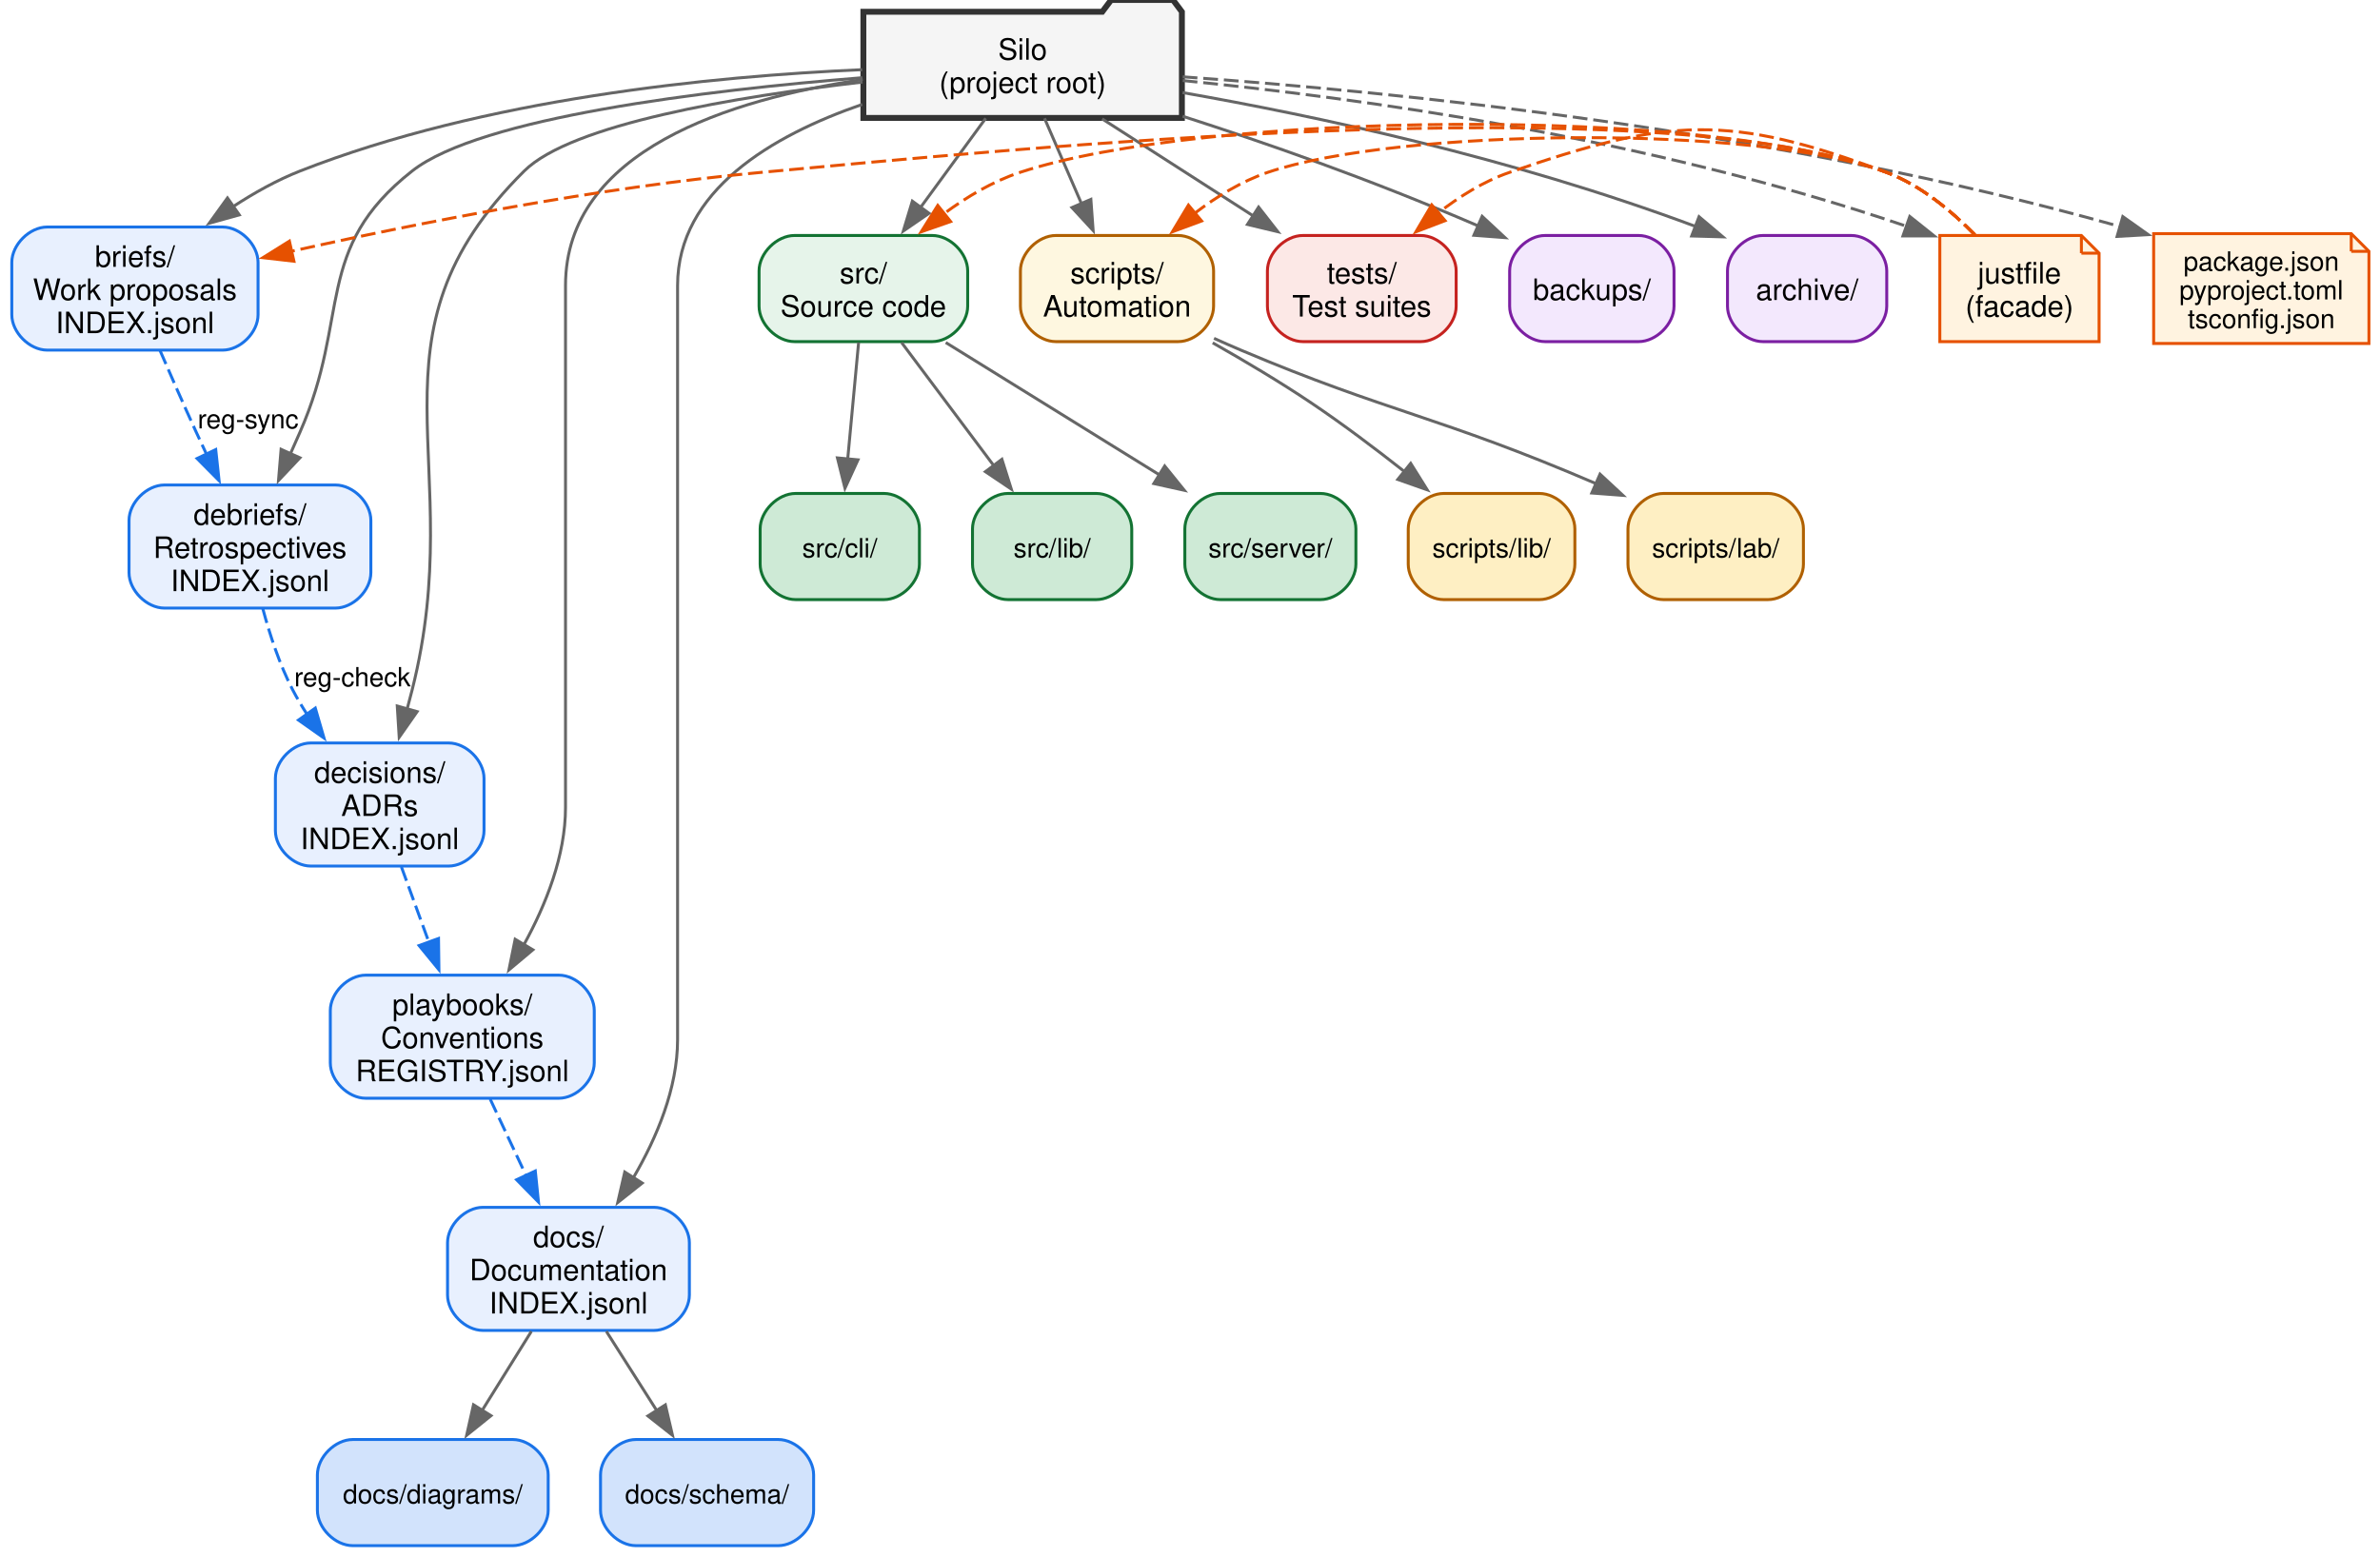
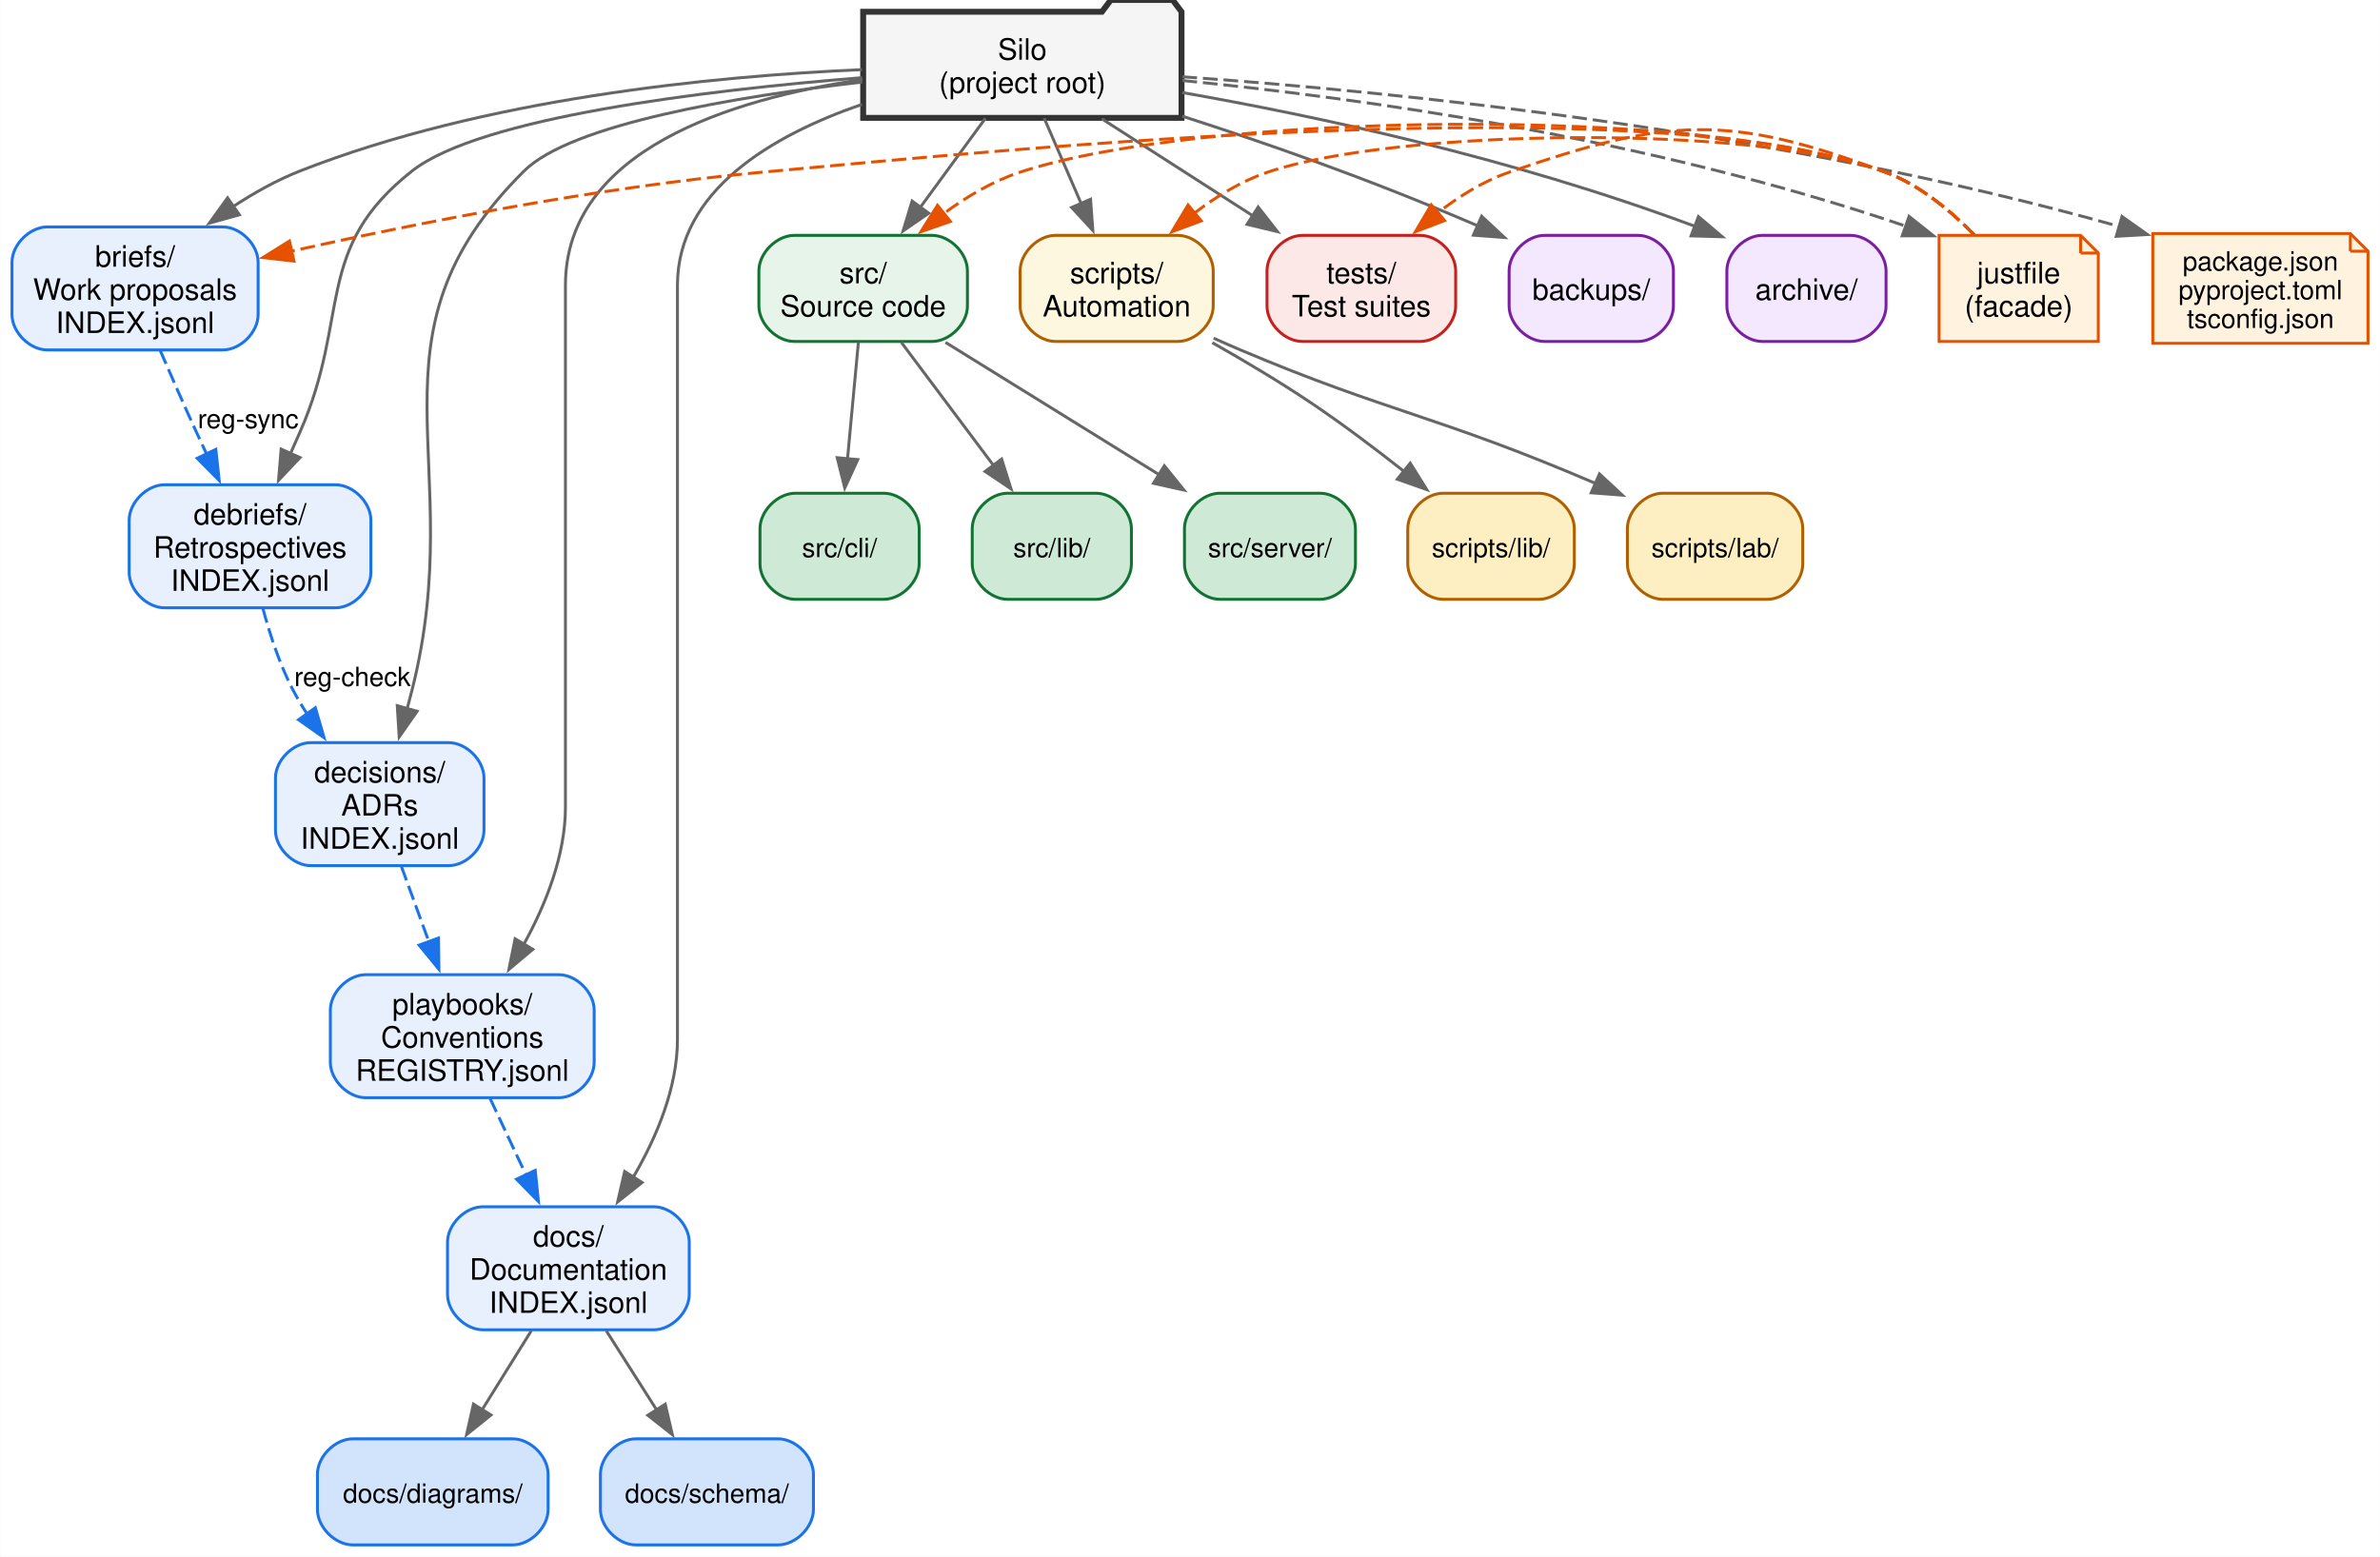
- <svg xmlns="http://www.w3.org/2000/svg" width="807pt" height="528pt" viewBox="0.00 0.00 807.00 528.00">
+ <svg xmlns="http://www.w3.org/2000/svg" width="807pt" height="528pt" viewBox="0.00 0.00 807.25 528.25">
  <g id="graph0" class="graph" transform="scale(1 1) rotate(0) translate(4 524.25)">
    <polygon fill="white" stroke="none" points="-4,4 -4,-524.25 803.25,-524.25 803.25,4 -4,4" />
    <g id="node1" class="node">
      <polygon fill="#f5f5f5" stroke="#333333" stroke-width="2" points="396.75,-520.25 393.75,-524.25 372.75,-524.25 369.75,-520.25 288.75,-520.25 288.75,-484.25 396.75,-484.25 396.75,-520.25" />
-       <text xml:space="preserve" text-anchor="middle" x="342.75" y="-504" font-family="Helvetica,sans-Serif" font-size="10.00">Silo</text>
-       <text xml:space="preserve" text-anchor="middle" x="342.75" y="-492.75" font-family="Helvetica,sans-Serif" font-size="10.00">(project root)</text>
+       <text text-anchor="middle" x="342.75" y="-504" font-family="Helvetica,sans-Serif" font-size="10.00">Silo</text>
+       <text text-anchor="middle" x="342.75" y="-492.75" font-family="Helvetica,sans-Serif" font-size="10.00">(project root)</text>
    </g>
    <g id="node2" class="node">
      <path fill="#e8f0fe" stroke="#1a73e8" d="M71.5,-447.25C71.5,-447.25 12,-447.25 12,-447.25 6,-447.25 0,-441.25 0,-435.25 0,-435.25 0,-417.5 0,-417.5 0,-411.5 6,-405.5 12,-405.5 12,-405.5 71.5,-405.5 71.5,-405.5 77.5,-405.5 83.5,-411.5 83.5,-417.5 83.5,-417.5 83.5,-435.25 83.5,-435.25 83.5,-441.25 77.5,-447.25 71.5,-447.25" />
-       <text xml:space="preserve" text-anchor="middle" x="41.75" y="-433.75" font-family="Helvetica,sans-Serif" font-size="10.00">briefs/</text>
-       <text xml:space="preserve" text-anchor="middle" x="41.75" y="-422.5" font-family="Helvetica,sans-Serif" font-size="10.00">Work proposals</text>
-       <text xml:space="preserve" text-anchor="middle" x="41.75" y="-411.25" font-family="Helvetica,sans-Serif" font-size="10.00">INDEX.jsonl</text>
+       <text text-anchor="middle" x="41.75" y="-433.75" font-family="Helvetica,sans-Serif" font-size="10.00">briefs/</text>
+       <text text-anchor="middle" x="41.75" y="-422.5" font-family="Helvetica,sans-Serif" font-size="10.00">Work proposals</text>
+       <text text-anchor="middle" x="41.75" y="-411.25" font-family="Helvetica,sans-Serif" font-size="10.00">INDEX.jsonl</text>
    </g>
    <g id="edge1" class="edge">
      <path fill="none" stroke="#666666" d="M288.36,-500.62C237.47,-498.4 160.14,-490.76 97.75,-466.25 89.95,-463.19 82.18,-458.84 75.02,-454.16" />
      <polygon fill="#666666" stroke="#666666" points="77.14,-451.37 66.93,-448.52 73.13,-457.11 77.14,-451.37" />
    </g>
    <g id="node3" class="node">
      <path fill="#e8f0fe" stroke="#1a73e8" d="M109.75,-359.75C109.75,-359.75 51.75,-359.75 51.75,-359.75 45.75,-359.75 39.75,-353.75 39.75,-347.75 39.75,-347.75 39.75,-330 39.75,-330 39.75,-324 45.75,-318 51.75,-318 51.75,-318 109.75,-318 109.75,-318 115.75,-318 121.75,-324 121.75,-330 121.75,-330 121.75,-347.75 121.75,-347.75 121.75,-353.75 115.75,-359.75 109.75,-359.75" />
-       <text xml:space="preserve" text-anchor="middle" x="80.75" y="-346.25" font-family="Helvetica,sans-Serif" font-size="10.00">debriefs/</text>
-       <text xml:space="preserve" text-anchor="middle" x="80.75" y="-335" font-family="Helvetica,sans-Serif" font-size="10.00">Retrospectives</text>
-       <text xml:space="preserve" text-anchor="middle" x="80.75" y="-323.75" font-family="Helvetica,sans-Serif" font-size="10.00">INDEX.jsonl</text>
+       <text text-anchor="middle" x="80.75" y="-346.25" font-family="Helvetica,sans-Serif" font-size="10.00">debriefs/</text>
+       <text text-anchor="middle" x="80.75" y="-335" font-family="Helvetica,sans-Serif" font-size="10.00">Retrospectives</text>
+       <text text-anchor="middle" x="80.75" y="-323.75" font-family="Helvetica,sans-Serif" font-size="10.00">INDEX.jsonl</text>
    </g>
    <g id="edge2" class="edge">
      <path fill="none" stroke="#666666" d="M288.41,-497.9C235.21,-493.61 158.89,-484.44 135.75,-466.25 102.1,-439.79 114.96,-416.94 97.75,-377.75 96.67,-375.3 95.55,-372.76 94.42,-370.22" />
      <polygon fill="#666666" stroke="#666666" points="97.7,-368.98 90.43,-361.28 91.31,-371.84 97.7,-368.98" />
    </g>
    <g id="node4" class="node">
      <path fill="#e8f0fe" stroke="#1a73e8" d="M148.12,-272.25C148.12,-272.25 101.38,-272.25 101.38,-272.25 95.38,-272.25 89.38,-266.25 89.38,-260.25 89.38,-260.25 89.38,-242.5 89.38,-242.5 89.38,-236.5 95.38,-230.5 101.38,-230.5 101.38,-230.5 148.12,-230.5 148.12,-230.5 154.12,-230.5 160.12,-236.5 160.12,-242.5 160.12,-242.5 160.12,-260.25 160.12,-260.25 160.12,-266.25 154.12,-272.25 148.12,-272.25" />
-       <text xml:space="preserve" text-anchor="middle" x="124.75" y="-258.75" font-family="Helvetica,sans-Serif" font-size="10.00">decisions/</text>
-       <text xml:space="preserve" text-anchor="middle" x="124.75" y="-247.5" font-family="Helvetica,sans-Serif" font-size="10.00">ADRs</text>
-       <text xml:space="preserve" text-anchor="middle" x="124.75" y="-236.25" font-family="Helvetica,sans-Serif" font-size="10.00">INDEX.jsonl</text>
+       <text text-anchor="middle" x="124.75" y="-258.75" font-family="Helvetica,sans-Serif" font-size="10.00">decisions/</text>
+       <text text-anchor="middle" x="124.75" y="-247.5" font-family="Helvetica,sans-Serif" font-size="10.00">ADRs</text>
+       <text text-anchor="middle" x="124.75" y="-236.25" font-family="Helvetica,sans-Serif" font-size="10.00">INDEX.jsonl</text>
    </g>
    <g id="edge3" class="edge">
      <path fill="none" stroke="#666666" d="M288.46,-496.41C245.35,-491.43 189.76,-482.13 173.75,-466.25 116.93,-409.9 155.37,-367.83 135.75,-290.25 135.21,-288.11 134.63,-285.91 134.03,-283.69" />
      <polygon fill="#666666" stroke="#666666" points="137.44,-282.88 131.36,-274.2 130.7,-284.78 137.44,-282.88" />
    </g>
    <g id="node5" class="node">
      <path fill="#e8f0fe" stroke="#1a73e8" d="M185.5,-193.5C185.5,-193.5 120,-193.5 120,-193.5 114,-193.5 108,-187.5 108,-181.5 108,-181.5 108,-163.75 108,-163.75 108,-157.75 114,-151.75 120,-151.75 120,-151.75 185.5,-151.75 185.5,-151.75 191.5,-151.75 197.5,-157.75 197.5,-163.75 197.5,-163.75 197.5,-181.5 197.5,-181.5 197.5,-187.5 191.5,-193.5 185.5,-193.5" />
-       <text xml:space="preserve" text-anchor="middle" x="152.75" y="-180" font-family="Helvetica,sans-Serif" font-size="10.00">playbooks/</text>
-       <text xml:space="preserve" text-anchor="middle" x="152.75" y="-168.75" font-family="Helvetica,sans-Serif" font-size="10.00">Conventions</text>
-       <text xml:space="preserve" text-anchor="middle" x="152.75" y="-157.5" font-family="Helvetica,sans-Serif" font-size="10.00">REGISTRY.jsonl</text>
+       <text text-anchor="middle" x="152.75" y="-180" font-family="Helvetica,sans-Serif" font-size="10.00">playbooks/</text>
+       <text text-anchor="middle" x="152.75" y="-168.75" font-family="Helvetica,sans-Serif" font-size="10.00">Conventions</text>
+       <text text-anchor="middle" x="152.75" y="-157.5" font-family="Helvetica,sans-Serif" font-size="10.00">REGISTRY.jsonl</text>
    </g>
    <g id="edge4" class="edge">
      <path fill="none" stroke="#666666" d="M288.54,-497.28C243.84,-490.69 187.75,-473.28 187.75,-427.38 187.75,-427.38 187.75,-427.38 187.75,-250.38 187.75,-234.04 181.1,-217.36 173.6,-203.75" />
      <polygon fill="#666666" stroke="#666666" points="176.69,-202.1 168.57,-195.29 170.68,-205.67 176.69,-202.1" />
    </g>
    <g id="node6" class="node">
      <path fill="#e8f0fe" stroke="#1a73e8" d="M217.75,-114.75C217.75,-114.75 159.75,-114.75 159.75,-114.75 153.75,-114.75 147.75,-108.75 147.75,-102.75 147.75,-102.75 147.75,-85 147.75,-85 147.75,-79 153.75,-73 159.75,-73 159.75,-73 217.75,-73 217.75,-73 223.75,-73 229.75,-79 229.75,-85 229.75,-85 229.75,-102.75 229.75,-102.75 229.75,-108.75 223.75,-114.75 217.75,-114.75" />
-       <text xml:space="preserve" text-anchor="middle" x="188.75" y="-101.25" font-family="Helvetica,sans-Serif" font-size="10.00">docs/</text>
-       <text xml:space="preserve" text-anchor="middle" x="188.75" y="-90" font-family="Helvetica,sans-Serif" font-size="10.00">Documentation</text>
-       <text xml:space="preserve" text-anchor="middle" x="188.75" y="-78.75" font-family="Helvetica,sans-Serif" font-size="10.00">INDEX.jsonl</text>
+       <text text-anchor="middle" x="188.75" y="-101.25" font-family="Helvetica,sans-Serif" font-size="10.00">docs/</text>
+       <text text-anchor="middle" x="188.75" y="-90" font-family="Helvetica,sans-Serif" font-size="10.00">Documentation</text>
+       <text text-anchor="middle" x="188.75" y="-78.75" font-family="Helvetica,sans-Serif" font-size="10.00">INDEX.jsonl</text>
    </g>
    <g id="edge5" class="edge">
      <path fill="none" stroke="#666666" d="M288.36,-488.84C257.81,-478.3 225.75,-459.57 225.75,-427.38 225.75,-427.38 225.75,-427.38 225.75,-171.62 225.75,-155.12 218.72,-138.43 210.79,-124.84" />
      <polygon fill="#666666" stroke="#666666" points="213.76,-122.98 205.46,-116.39 207.84,-126.72 213.76,-122.98" />
    </g>
    <g id="node9" class="node">
      <path fill="#e6f4ea" stroke="#137333" d="M312.12,-444.38C312.12,-444.38 265.38,-444.38 265.38,-444.38 259.38,-444.38 253.38,-438.38 253.38,-432.38 253.38,-432.38 253.38,-420.38 253.38,-420.38 253.38,-414.38 259.38,-408.38 265.38,-408.38 265.38,-408.38 312.12,-408.38 312.12,-408.38 318.12,-408.38 324.12,-414.38 324.12,-420.38 324.12,-420.38 324.12,-432.38 324.12,-432.38 324.12,-438.38 318.12,-444.38 312.12,-444.38" />
-       <text xml:space="preserve" text-anchor="middle" x="288.75" y="-428.12" font-family="Helvetica,sans-Serif" font-size="10.00">src/</text>
-       <text xml:space="preserve" text-anchor="middle" x="288.75" y="-416.88" font-family="Helvetica,sans-Serif" font-size="10.00">Source code</text>
+       <text text-anchor="middle" x="288.75" y="-428.12" font-family="Helvetica,sans-Serif" font-size="10.00">src/</text>
+       <text text-anchor="middle" x="288.75" y="-416.88" font-family="Helvetica,sans-Serif" font-size="10.00">Source code</text>
    </g>
    <g id="edge6" class="edge">
      <path fill="none" stroke="#666666" d="M330.23,-484.12C323.66,-475.14 315.48,-463.94 308.12,-453.87" />
      <polygon fill="#666666" stroke="#666666" points="311.01,-451.9 302.29,-445.89 305.36,-456.03 311.01,-451.9" />
    </g>
    <g id="node13" class="node">
      <path fill="#fef7e0" stroke="#b06000" d="M395.5,-444.38C395.5,-444.38 354,-444.38 354,-444.38 348,-444.38 342,-438.38 342,-432.38 342,-432.38 342,-420.38 342,-420.38 342,-414.38 348,-408.38 354,-408.38 354,-408.38 395.5,-408.38 395.5,-408.38 401.5,-408.38 407.5,-414.38 407.5,-420.38 407.5,-420.38 407.5,-432.38 407.5,-432.38 407.5,-438.38 401.5,-444.38 395.5,-444.38" />
-       <text xml:space="preserve" text-anchor="middle" x="374.75" y="-428.12" font-family="Helvetica,sans-Serif" font-size="10.00">scripts/</text>
-       <text xml:space="preserve" text-anchor="middle" x="374.75" y="-416.88" font-family="Helvetica,sans-Serif" font-size="10.00">Automation</text>
+       <text text-anchor="middle" x="374.75" y="-428.12" font-family="Helvetica,sans-Serif" font-size="10.00">scripts/</text>
+       <text text-anchor="middle" x="374.75" y="-416.88" font-family="Helvetica,sans-Serif" font-size="10.00">Automation</text>
    </g>
    <g id="edge7" class="edge">
      <path fill="none" stroke="#666666" d="M350.17,-484.12C353.9,-475.51 358.51,-464.86 362.73,-455.12" />
      <polygon fill="#666666" stroke="#666666" points="365.89,-456.63 366.66,-446.06 359.47,-453.85 365.89,-456.63" />
    </g>
    <g id="node16" class="node">
      <path fill="#fce8e6" stroke="#c5221f" d="M477.75,-444.38C477.75,-444.38 437.75,-444.38 437.75,-444.38 431.75,-444.38 425.75,-438.38 425.75,-432.38 425.75,-432.38 425.75,-420.38 425.75,-420.38 425.75,-414.38 431.75,-408.38 437.75,-408.38 437.75,-408.38 477.75,-408.38 477.75,-408.38 483.75,-408.38 489.75,-414.38 489.75,-420.38 489.75,-420.38 489.75,-432.38 489.75,-432.38 489.75,-438.38 483.75,-444.38 477.75,-444.38" />
-       <text xml:space="preserve" text-anchor="middle" x="457.75" y="-428.12" font-family="Helvetica,sans-Serif" font-size="10.00">tests/</text>
-       <text xml:space="preserve" text-anchor="middle" x="457.75" y="-416.88" font-family="Helvetica,sans-Serif" font-size="10.00">Test suites</text>
+       <text text-anchor="middle" x="457.75" y="-428.12" font-family="Helvetica,sans-Serif" font-size="10.00">tests/</text>
+       <text text-anchor="middle" x="457.75" y="-416.88" font-family="Helvetica,sans-Serif" font-size="10.00">Test suites</text>
    </g>
    <g id="edge8" class="edge">
      <path fill="none" stroke="#666666" d="M369.71,-483.93C385.03,-474.09 404.42,-461.63 421.1,-450.92" />
      <polygon fill="#666666" stroke="#666666" points="422.76,-454.01 429.28,-445.66 418.98,-448.12 422.76,-454.01" />
    </g>
    <g id="node17" class="node">
      <path fill="#f3e8fd" stroke="#7b1fa2" d="M551.62,-444.38C551.62,-444.38 519.88,-444.38 519.88,-444.38 513.88,-444.38 507.88,-438.38 507.88,-432.38 507.88,-432.38 507.88,-420.38 507.88,-420.38 507.88,-414.38 513.88,-408.38 519.88,-408.38 519.88,-408.38 551.62,-408.38 551.62,-408.38 557.62,-408.38 563.62,-414.38 563.62,-420.38 563.62,-420.38 563.62,-432.38 563.62,-432.38 563.62,-438.38 557.62,-444.38 551.62,-444.38" />
-       <text xml:space="preserve" text-anchor="middle" x="535.75" y="-422.5" font-family="Helvetica,sans-Serif" font-size="10.00">backups/</text>
+       <text text-anchor="middle" x="535.75" y="-422.5" font-family="Helvetica,sans-Serif" font-size="10.00">backups/</text>
    </g>
    <g id="edge9" class="edge">
      <path fill="none" stroke="#666666" d="M396.99,-484.83C424.88,-475.86 459.44,-463.91 497.43,-447.54" />
      <polygon fill="#666666" stroke="#666666" points="498.56,-450.87 506.31,-443.65 495.75,-444.45 498.56,-450.87" />
    </g>
    <g id="node18" class="node">
      <path fill="#f3e8fd" stroke="#7b1fa2" d="M623.75,-444.38C623.75,-444.38 593.75,-444.38 593.75,-444.38 587.75,-444.38 581.75,-438.38 581.75,-432.38 581.75,-432.38 581.75,-420.38 581.75,-420.38 581.75,-414.38 587.75,-408.38 593.75,-408.38 593.75,-408.38 623.75,-408.38 623.75,-408.38 629.75,-408.38 635.75,-414.38 635.75,-420.38 635.75,-420.38 635.75,-432.38 635.75,-432.38 635.75,-438.38 629.75,-444.38 623.75,-444.38" />
-       <text xml:space="preserve" text-anchor="middle" x="608.75" y="-422.5" font-family="Helvetica,sans-Serif" font-size="10.00">archive/</text>
+       <text text-anchor="middle" x="608.75" y="-422.5" font-family="Helvetica,sans-Serif" font-size="10.00">archive/</text>
    </g>
    <g id="edge10" class="edge">
      <path fill="none" stroke="#666666" d="M396.98,-492.85C441.89,-484.93 507.23,-471.2 570.98,-447.43" />
      <polygon fill="#666666" stroke="#666666" points="572.1,-450.75 580.19,-443.91 569.6,-444.21 572.1,-450.75" />
    </g>
    <g id="node19" class="node">
      <polygon fill="#fff3e0" stroke="#e65100" points="701.75,-444.38 653.75,-444.38 653.75,-408.38 707.75,-408.38 707.75,-438.38 701.75,-444.38" />
      <polyline fill="none" stroke="#e65100" points="701.75,-444.38 701.75,-438.38" />
      <polyline fill="none" stroke="#e65100" points="707.75,-438.38 701.75,-438.38" />
-       <text xml:space="preserve" text-anchor="middle" x="680.75" y="-428.12" font-family="Helvetica,sans-Serif" font-size="10.00">justfile</text>
-       <text xml:space="preserve" text-anchor="middle" x="680.75" y="-416.88" font-family="Helvetica,sans-Serif" font-size="10.00">(facade)</text>
+       <text text-anchor="middle" x="680.75" y="-428.12" font-family="Helvetica,sans-Serif" font-size="10.00">justfile</text>
+       <text text-anchor="middle" x="680.75" y="-416.88" font-family="Helvetica,sans-Serif" font-size="10.00">(facade)</text>
    </g>
    <g id="edge11" class="edge">
      <path fill="none" stroke="#666666" stroke-dasharray="5,2" d="M397.03,-496.93C456.15,-491.05 553.21,-477.96 642.43,-447.52" />
      <polygon fill="#666666" stroke="#666666" points="643.56,-450.83 651.84,-444.22 641.24,-444.23 643.56,-450.83" />
    </g>
    <g id="node20" class="node">
      <polygon fill="#fff3e0" stroke="#e65100" points="793.25,-445 726.25,-445 726.25,-407.75 799.25,-407.75 799.25,-439 793.25,-445" />
      <polyline fill="none" stroke="#e65100" points="793.25,-445 793.25,-439" />
      <polyline fill="none" stroke="#e65100" points="799.25,-439 793.25,-439" />
-       <text xml:space="preserve" text-anchor="middle" x="762.75" y="-432.45" font-family="Helvetica,sans-Serif" font-size="9.00">package.json</text>
-       <text xml:space="preserve" text-anchor="middle" x="762.75" y="-422.7" font-family="Helvetica,sans-Serif" font-size="9.00">pyproject.toml</text>
-       <text xml:space="preserve" text-anchor="middle" x="762.75" y="-412.95" font-family="Helvetica,sans-Serif" font-size="9.00">tsconfig.json</text>
+       <text text-anchor="middle" x="762.75" y="-432.45" font-family="Helvetica,sans-Serif" font-size="9.00">package.json</text>
+       <text text-anchor="middle" x="762.75" y="-422.7" font-family="Helvetica,sans-Serif" font-size="9.00">pyproject.toml</text>
+       <text text-anchor="middle" x="762.75" y="-412.95" font-family="Helvetica,sans-Serif" font-size="9.00">tsconfig.json</text>
    </g>
    <g id="edge12" class="edge">
      <path fill="none" stroke="#666666" stroke-dasharray="5,2" d="M397.02,-498.2C468.47,-493.13 597.77,-480.38 714.95,-447.39" />
      <polygon fill="#666666" stroke="#666666" points="715.79,-450.79 724.43,-444.66 713.85,-444.06 715.79,-450.79" />
    </g>
    <g id="edge20" class="edge">
      <path fill="none" stroke="#1a73e8" stroke-dasharray="5,2" d="M50.26,-405.37C53.95,-396.83 58.36,-386.77 62.5,-377.75 63.63,-375.29 64.82,-372.74 66.02,-370.19" />
      <polygon fill="#1a73e8" stroke="#1a73e8" points="69.15,-371.76 70.29,-361.22 62.83,-368.74 69.15,-371.76" />
-       <text xml:space="preserve" text-anchor="middle" x="80.12" y="-378.95" font-family="Helvetica,sans-Serif" font-size="9.00">reg-sync</text>
+       <text text-anchor="middle" x="80.12" y="-378.95" font-family="Helvetica,sans-Serif" font-size="9.00">reg-sync</text>
    </g>
    <g id="edge21" class="edge">
      <path fill="none" stroke="#1a73e8" stroke-dasharray="5,2" d="M85.12,-317.78C87.46,-309.03 90.79,-298.84 95.25,-290.25 96.73,-287.41 98.42,-284.56 100.24,-281.78" />
      <polygon fill="#1a73e8" stroke="#1a73e8" points="102.91,-284.08 105.87,-273.91 97.21,-280.01 102.91,-284.08" />
-       <text xml:space="preserve" text-anchor="middle" x="115.5" y="-291.45" font-family="Helvetica,sans-Serif" font-size="9.00">reg-check</text>
+       <text text-anchor="middle" x="115.5" y="-291.45" font-family="Helvetica,sans-Serif" font-size="9.00">reg-check</text>
    </g>
    <g id="edge22" class="edge">
      <path fill="none" stroke="#1a73e8" stroke-dasharray="5,2" d="M132.11,-230.21C134.98,-222.34 138.33,-213.14 141.5,-204.47" />
      <polygon fill="#1a73e8" stroke="#1a73e8" points="144.69,-205.94 144.83,-195.34 138.11,-203.54 144.69,-205.94" />
    </g>
    <g id="edge23" class="edge">
      <path fill="none" stroke="#1a73e8" stroke-dasharray="5,2" d="M162.21,-151.46C165.94,-143.5 170.31,-134.19 174.42,-125.44" />
      <polygon fill="#1a73e8" stroke="#1a73e8" points="177.51,-127.08 178.59,-116.54 171.17,-124.11 177.51,-127.08" />
    </g>
    <g id="node7" class="node">
      <path fill="#d2e3fc" stroke="#1a73e8" d="M169.88,-36C169.88,-36 115.62,-36 115.62,-36 109.62,-36 103.62,-30 103.62,-24 103.62,-24 103.62,-12 103.62,-12 103.62,-6 109.62,0 115.62,0 115.62,0 169.88,0 169.88,0 175.88,0 181.88,-6 181.88,-12 181.88,-12 181.88,-24 181.88,-24 181.88,-30 175.88,-36 169.88,-36" />
-       <text xml:space="preserve" text-anchor="middle" x="142.75" y="-14.32" font-family="Helvetica,sans-Serif" font-size="9.00">docs/diagrams/</text>
+       <text text-anchor="middle" x="142.75" y="-14.32" font-family="Helvetica,sans-Serif" font-size="9.00">docs/diagrams/</text>
    </g>
    <g id="edge13" class="edge">
      <path fill="none" stroke="#666666" d="M176.18,-72.69C171,-64.37 164.93,-54.61 159.39,-45.72" />
      <polygon fill="#666666" stroke="#666666" points="162.49,-44.08 154.23,-37.44 156.55,-47.78 162.49,-44.08" />
    </g>
    <g id="node8" class="node">
      <path fill="#d2e3fc" stroke="#1a73e8" d="M259.88,-36C259.88,-36 211.62,-36 211.62,-36 205.62,-36 199.62,-30 199.62,-24 199.62,-24 199.62,-12 199.62,-12 199.62,-6 205.62,0 211.62,0 211.62,0 259.88,0 259.88,0 265.88,0 271.88,-6 271.88,-12 271.88,-12 271.88,-24 271.88,-24 271.88,-30 265.88,-36 259.88,-36" />
-       <text xml:space="preserve" text-anchor="middle" x="235.75" y="-14.32" font-family="Helvetica,sans-Serif" font-size="9.00">docs/schema/</text>
+       <text text-anchor="middle" x="235.75" y="-14.32" font-family="Helvetica,sans-Serif" font-size="9.00">docs/schema/</text>
    </g>
    <g id="edge14" class="edge">
      <path fill="none" stroke="#666666" d="M201.59,-72.69C206.89,-64.37 213.09,-54.61 218.75,-45.72" />
      <polygon fill="#666666" stroke="#666666" points="221.61,-47.75 224.02,-37.43 215.7,-43.99 221.61,-47.75" />
    </g>
    <g id="node10" class="node">
      <path fill="#ceead6" stroke="#137333" d="M295.75,-356.88C295.75,-356.88 265.75,-356.88 265.75,-356.88 259.75,-356.88 253.75,-350.88 253.75,-344.88 253.75,-344.88 253.75,-332.88 253.75,-332.88 253.75,-326.88 259.75,-320.88 265.75,-320.88 265.75,-320.88 295.75,-320.88 295.75,-320.88 301.75,-320.88 307.75,-326.88 307.75,-332.88 307.75,-332.88 307.75,-344.88 307.75,-344.88 307.75,-350.88 301.75,-356.88 295.75,-356.88" />
-       <text xml:space="preserve" text-anchor="middle" x="280.75" y="-335.2" font-family="Helvetica,sans-Serif" font-size="9.00">src/cli/</text>
+       <text text-anchor="middle" x="280.75" y="-335.2" font-family="Helvetica,sans-Serif" font-size="9.00">src/cli/</text>
    </g>
    <g id="edge15" class="edge">
      <path fill="none" stroke="#666666" d="M287.13,-408.07C286.07,-396.72 284.65,-381.59 283.43,-368.47" />
      <polygon fill="#666666" stroke="#666666" points="286.92,-368.29 282.51,-358.66 279.95,-368.94 286.92,-368.29" />
    </g>
    <g id="node11" class="node">
      <path fill="#ceead6" stroke="#137333" d="M367.75,-356.88C367.75,-356.88 337.75,-356.88 337.75,-356.88 331.75,-356.88 325.75,-350.88 325.75,-344.88 325.75,-344.88 325.75,-332.88 325.75,-332.88 325.75,-326.88 331.75,-320.88 337.75,-320.88 337.75,-320.88 367.75,-320.88 367.75,-320.88 373.75,-320.88 379.75,-326.88 379.75,-332.88 379.75,-332.88 379.75,-344.88 379.75,-344.88 379.75,-350.88 373.75,-356.88 367.75,-356.88" />
-       <text xml:space="preserve" text-anchor="middle" x="352.75" y="-335.2" font-family="Helvetica,sans-Serif" font-size="9.00">src/lib/</text>
+       <text text-anchor="middle" x="352.75" y="-335.2" font-family="Helvetica,sans-Serif" font-size="9.00">src/lib/</text>
    </g>
    <g id="edge16" class="edge">
      <path fill="none" stroke="#666666" d="M301.7,-408.07C310.72,-396.02 322.92,-379.72 333.13,-366.09" />
      <polygon fill="#666666" stroke="#666666" points="335.72,-368.47 338.91,-358.36 330.12,-364.27 335.72,-368.47" />
    </g>
    <g id="node12" class="node">
      <path fill="#ceead6" stroke="#137333" d="M443.75,-356.88C443.75,-356.88 409.75,-356.88 409.75,-356.88 403.75,-356.88 397.75,-350.88 397.75,-344.88 397.75,-344.88 397.75,-332.88 397.75,-332.88 397.75,-326.88 403.75,-320.88 409.75,-320.88 409.75,-320.88 443.75,-320.88 443.75,-320.88 449.75,-320.88 455.75,-326.88 455.75,-332.88 455.75,-332.88 455.75,-344.88 455.75,-344.88 455.75,-350.88 449.75,-356.88 443.75,-356.88" />
-       <text xml:space="preserve" text-anchor="middle" x="426.75" y="-335.2" font-family="Helvetica,sans-Serif" font-size="9.00">src/server/</text>
+       <text text-anchor="middle" x="426.75" y="-335.2" font-family="Helvetica,sans-Serif" font-size="9.00">src/server/</text>
    </g>
    <g id="edge17" class="edge">
      <path fill="none" stroke="#666666" d="M316.68,-408.07C337.53,-395.15 366.26,-377.35 389.14,-363.18" />
      <polygon fill="#666666" stroke="#666666" points="390.92,-366.19 397.58,-357.95 387.23,-360.24 390.92,-366.19" />
    </g>
    <g id="node14" class="node">
      <path fill="#feefc3" stroke="#b06000" d="M518,-356.88C518,-356.88 485.5,-356.88 485.5,-356.88 479.5,-356.88 473.5,-350.88 473.5,-344.88 473.5,-344.88 473.5,-332.88 473.5,-332.88 473.5,-326.88 479.5,-320.88 485.5,-320.88 485.5,-320.88 518,-320.88 518,-320.88 524,-320.88 530,-326.88 530,-332.88 530,-332.88 530,-344.88 530,-344.88 530,-350.88 524,-356.88 518,-356.88" />
-       <text xml:space="preserve" text-anchor="middle" x="501.75" y="-335.2" font-family="Helvetica,sans-Serif" font-size="9.00">scripts/lib/</text>
+       <text text-anchor="middle" x="501.75" y="-335.2" font-family="Helvetica,sans-Serif" font-size="9.00">scripts/lib/</text>
    </g>
    <g id="edge18" class="edge">
      <path fill="none" stroke="#666666" d="M407.2,-407.97C418.06,-401.82 430.12,-394.65 440.75,-387.5 451.31,-380.4 462.41,-372.03 472.2,-364.31" />
      <polygon fill="#666666" stroke="#666666" points="474.33,-367.09 479.94,-358.11 469.95,-361.63 474.33,-367.09" />
    </g>
    <g id="node15" class="node">
      <path fill="#feefc3" stroke="#b06000" d="M595.5,-356.88C595.5,-356.88 560,-356.88 560,-356.88 554,-356.88 548,-350.88 548,-344.88 548,-344.88 548,-332.88 548,-332.88 548,-326.88 554,-320.88 560,-320.88 560,-320.88 595.5,-320.88 595.5,-320.88 601.5,-320.88 607.5,-326.88 607.5,-332.88 607.5,-332.88 607.5,-344.88 607.5,-344.88 607.5,-350.88 601.5,-356.88 595.5,-356.88" />
-       <text xml:space="preserve" text-anchor="middle" x="577.75" y="-335.2" font-family="Helvetica,sans-Serif" font-size="9.00">scripts/lab/</text>
+       <text text-anchor="middle" x="577.75" y="-335.2" font-family="Helvetica,sans-Serif" font-size="9.00">scripts/lab/</text>
    </g>
    <g id="edge19" class="edge">
      <path fill="none" stroke="#666666" d="M407.65,-409.49C410.71,-408.11 413.78,-406.76 416.75,-405.5 466.95,-384.25 483.79,-383.16 537.25,-360.18" />
      <polygon fill="#666666" stroke="#666666" points="538.53,-363.44 546.29,-356.23 535.73,-357.03 538.53,-363.44" />
    </g>
    <g id="edge24" class="edge">
      <path fill="none" stroke="#e65100" stroke-dasharray="5,2" d="M665.62,-444.61C657.67,-452.74 647.22,-461.44 635.75,-465.75 556.29,-495.61 338.28,-473.53 253.75,-465.75 199,-460.71 137.29,-448.49 94.63,-438.99" />
      <polygon fill="#e65100" stroke="#e65100" points="95.67,-435.64 85.14,-436.85 94.13,-442.47 95.67,-435.64" />
    </g>
    <g id="edge25" class="edge">
      <path fill="none" stroke="#e65100" stroke-dasharray="5,2" d="M665.62,-444.61C657.67,-452.74 647.22,-461.44 635.75,-465.75 574.59,-488.73 403.78,-486.27 341.75,-465.75 332.62,-462.73 323.78,-457.46 316.03,-451.74" />
      <polygon fill="#e65100" stroke="#e65100" points="318.34,-449.11 308.34,-445.61 313.97,-454.58 318.34,-449.11" />
    </g>
    <g id="edge26" class="edge">
      <path fill="none" stroke="#e65100" stroke-dasharray="5,2" d="M665.62,-444.61C657.67,-452.74 647.22,-461.44 635.75,-465.75 592.07,-482.16 469.92,-480.82 425.75,-465.75 416.97,-462.75 408.52,-457.56 401.11,-451.92" />
      <polygon fill="#e65100" stroke="#e65100" points="403.44,-449.3 393.51,-445.62 398.97,-454.69 403.44,-449.3" />
    </g>
    <g id="edge27" class="edge">
      <path fill="none" stroke="#e65100" stroke-dasharray="5,2" d="M665.62,-444.61C657.67,-452.74 647.22,-461.44 635.75,-465.75 582.5,-485.76 561.5,-484.37 507.75,-465.75 499.09,-462.75 490.79,-457.56 483.53,-451.91" />
      <polygon fill="#e65100" stroke="#e65100" points="485.99,-449.41 476.09,-445.62 481.47,-454.75 485.99,-449.41" />
    </g>
  </g>
</svg>
